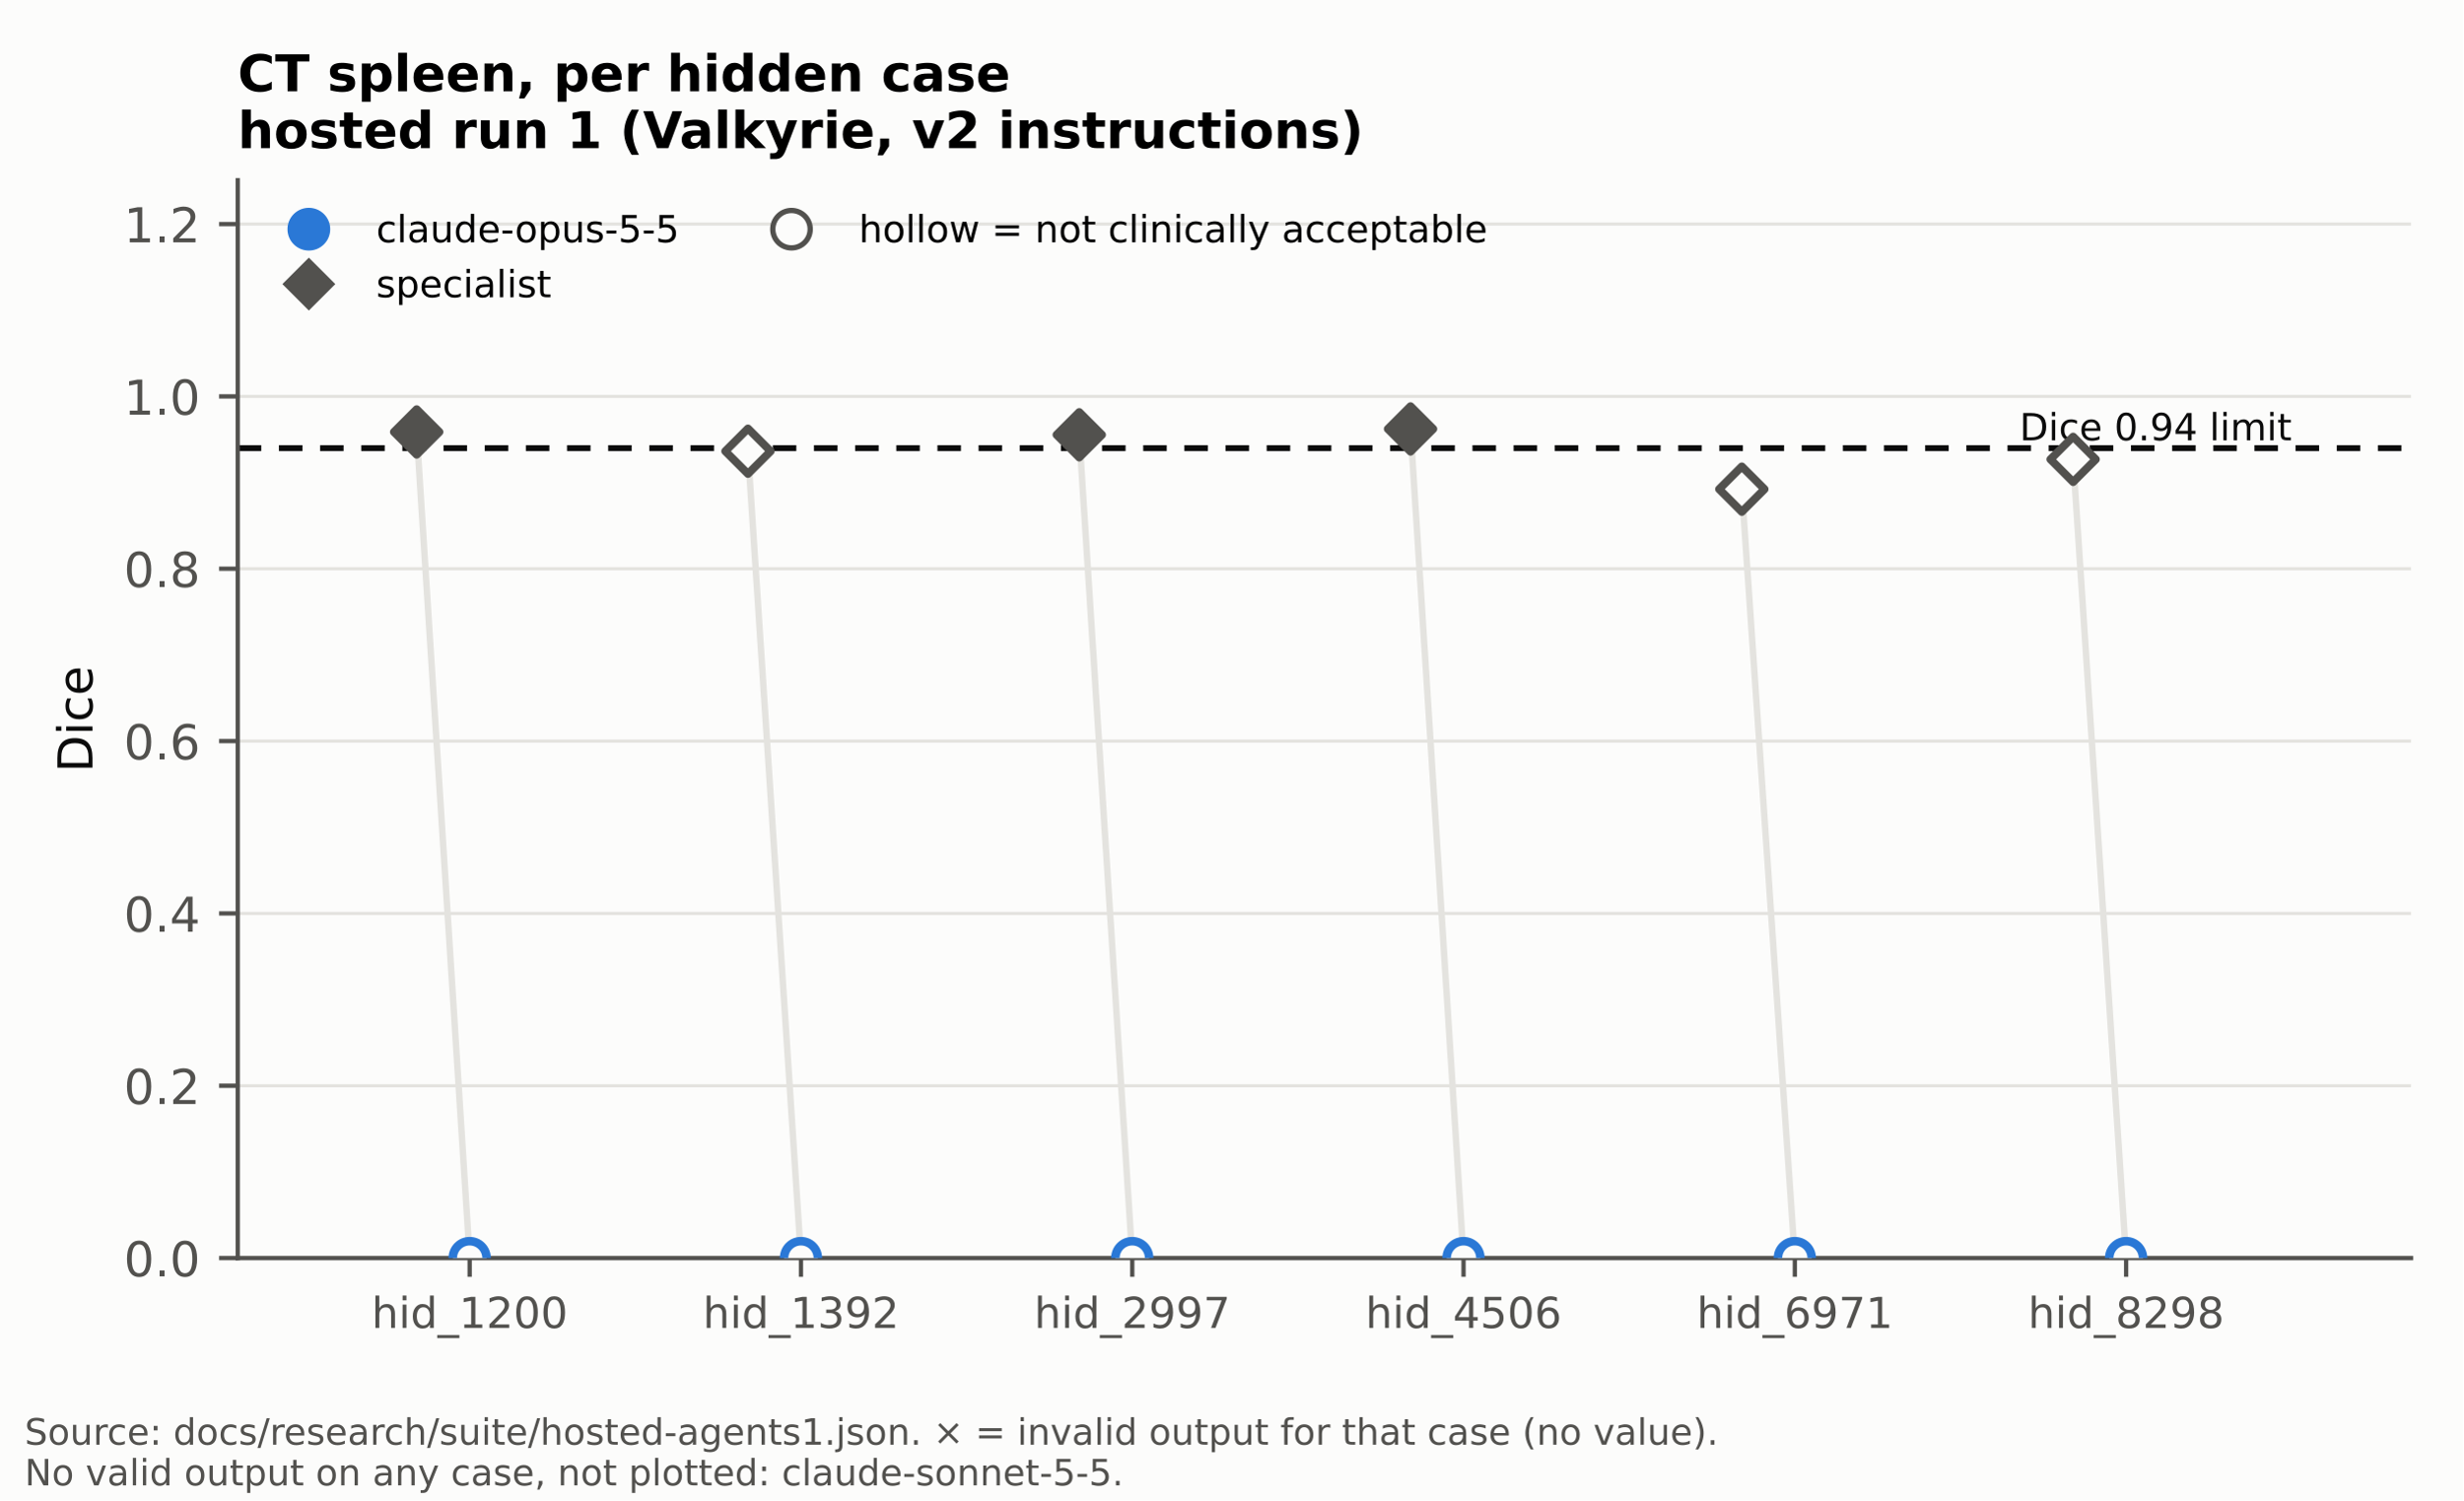
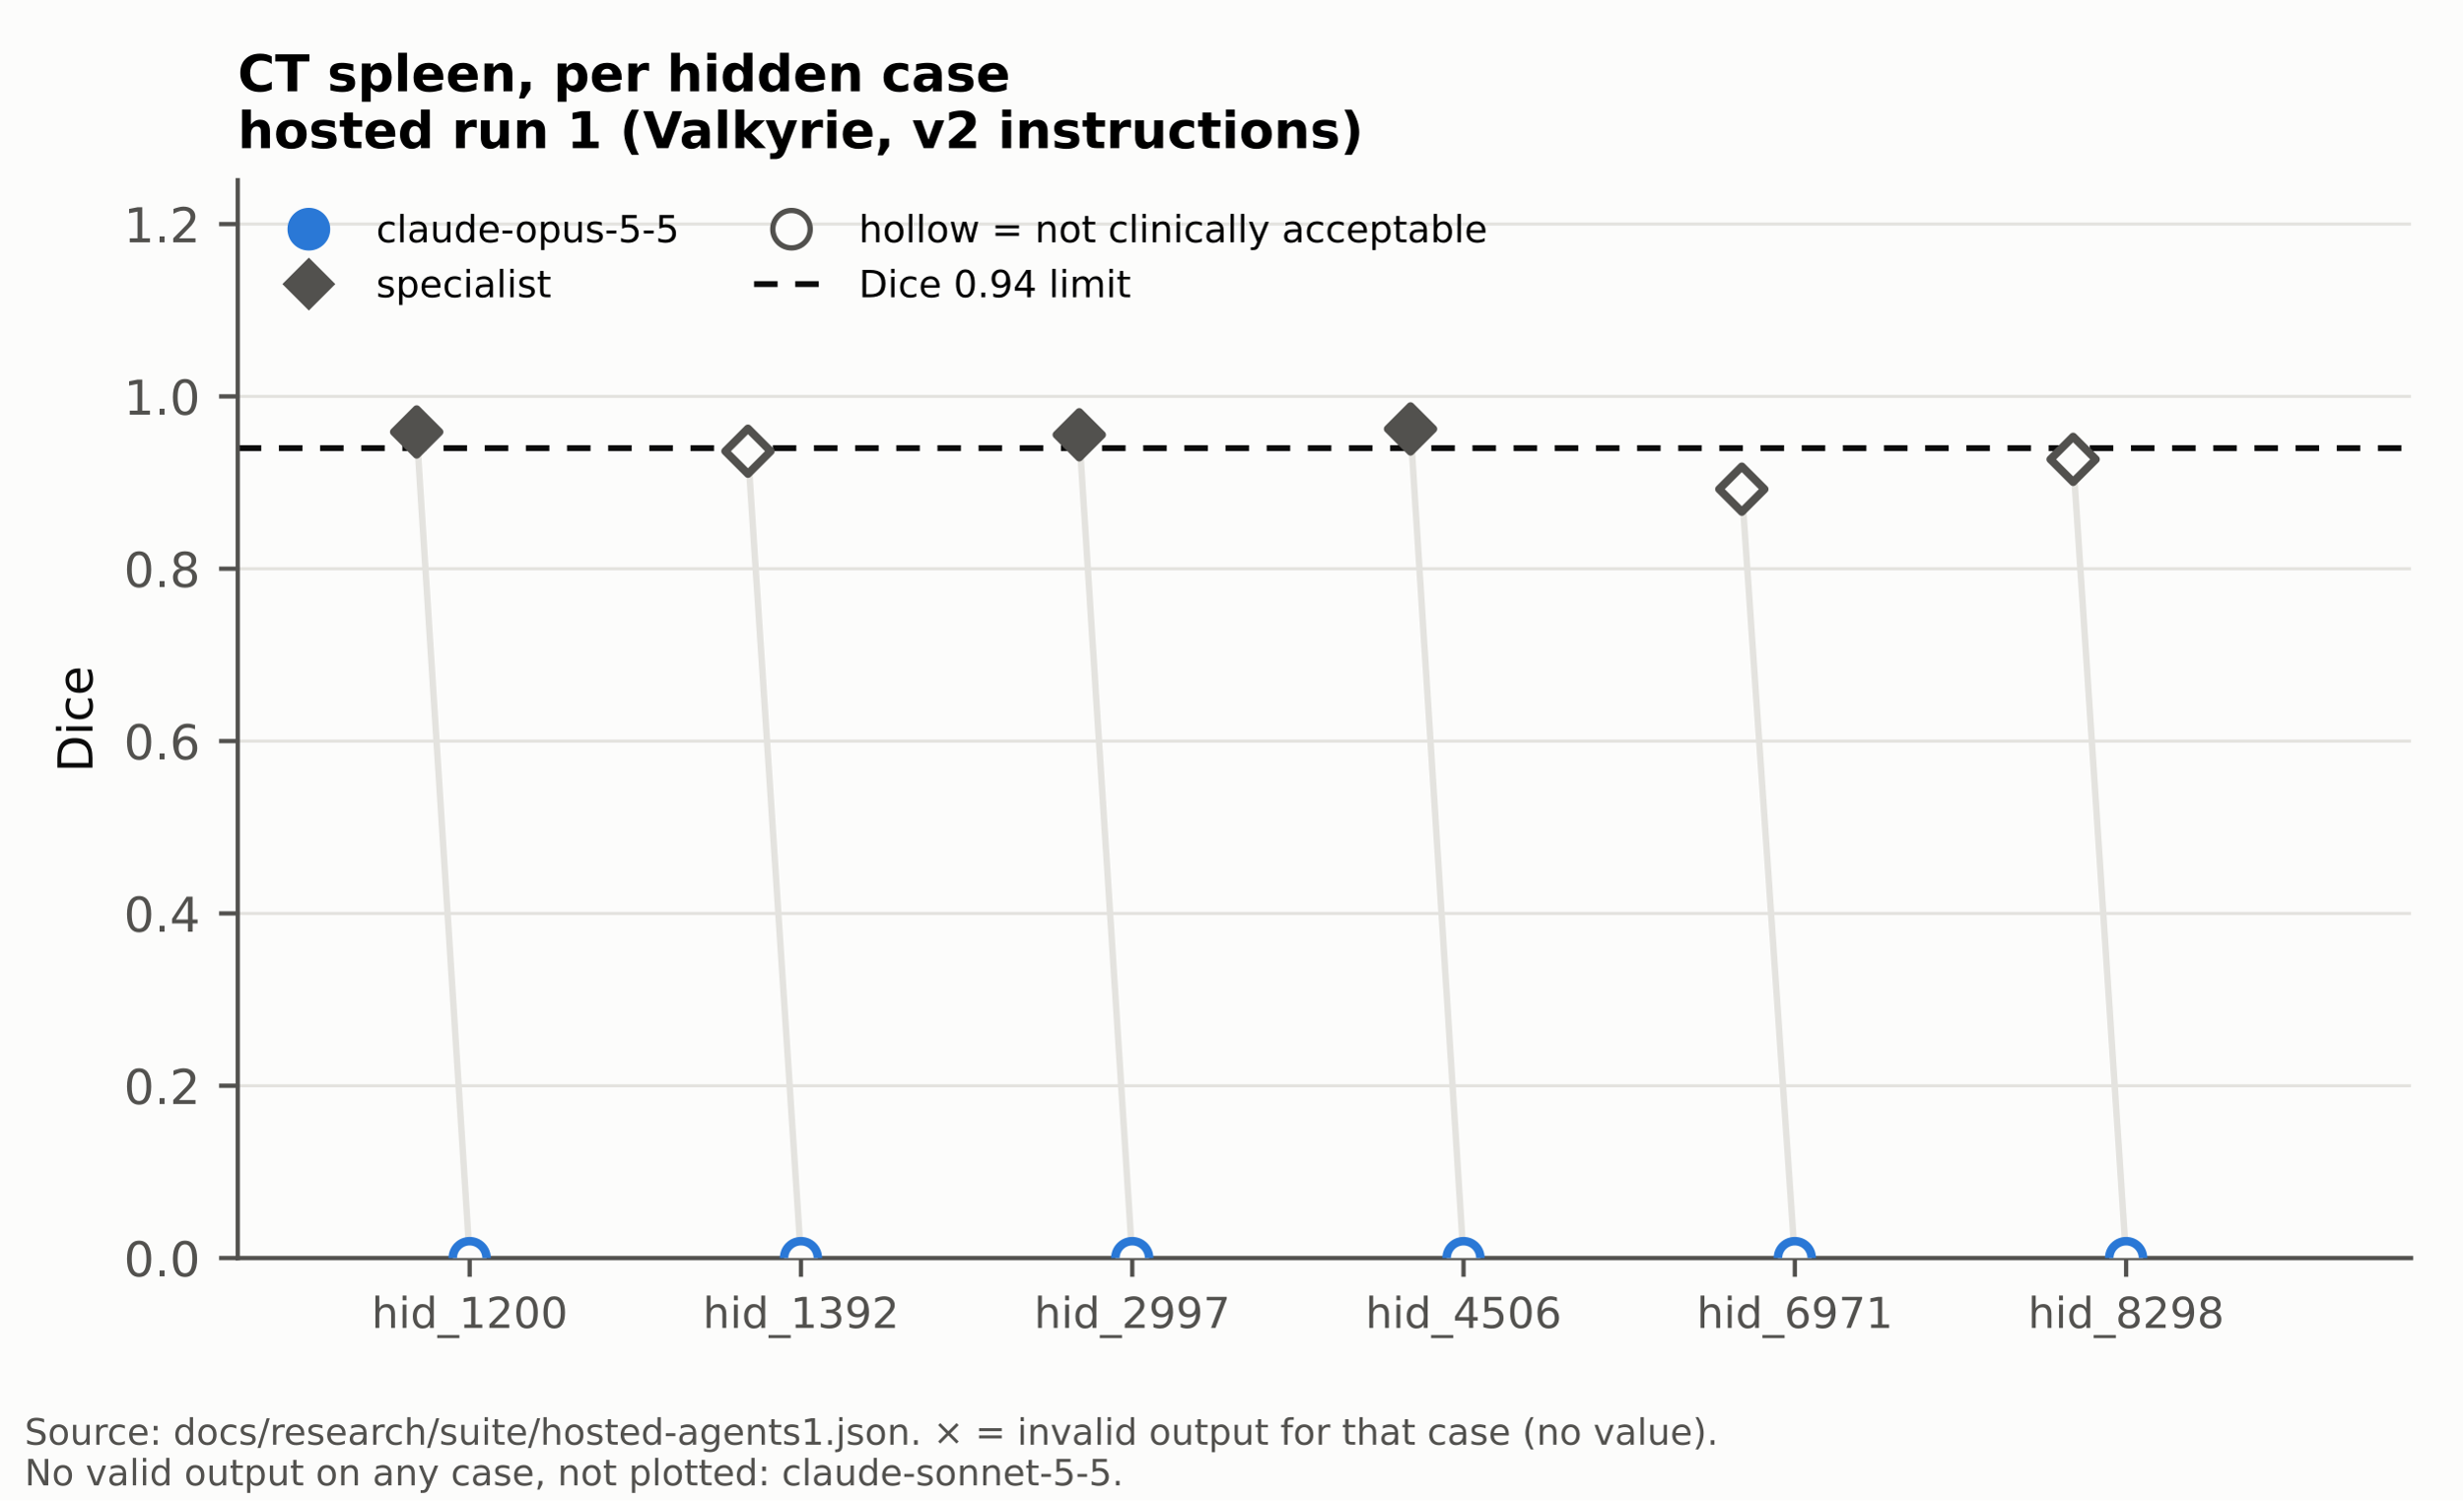
<svg xmlns="http://www.w3.org/2000/svg" xmlns:xlink="http://www.w3.org/1999/xlink" width="460.8pt" height="280.8pt" viewBox="0 0 460.8 280.8" version="1.1">
  <defs>
    <style type="text/css">*{stroke-linejoin: round; stroke-linecap: butt}</style>
  </defs>
  <g id="figure_1">
    <g id="patch_1">
      <path d="M 0 280.8  L 460.8 280.8  L 460.8 0  L 0 0  z " style="fill: #fcfcfb" />
    </g>
    <g id="axes_1">
      <g id="patch_2">
        <path d="M 44.48 235.448  L 451.08 235.448  L 451.08 33.72  L 44.48 33.72  z " style="fill: #fcfcfb" />
      </g>
      <g id="matplotlib.axis_1">
        <g id="xtick_1">
          <g id="line2d_1">
            <defs>
              <path id="m255953ba80" d="M 0 0  L 0 3.5  " style="stroke: #52514e; stroke-width: 0.8" />
            </defs>
            <g>
              <use xlink:href="#m255953ba80" x="87.867" y="235.448" style="fill: #52514e; stroke: #52514e; stroke-width: 0.8" />
            </g>
          </g>
          <g id="text_1">
            <text style="fill: #52514e; font: 8px 'DejaVu Sans', 'Bitstream Vera Sans', 'Computer Modern Sans Serif', 'Lucida Grande', 'Verdana', 'Geneva', 'Lucid', 'Arial', 'Helvetica', 'Avant Garde', sans-serif; text-anchor: middle" x="87.867" y="248.527" transform="rotate(-0 87.86719 248.5271)">hid_1200</text>
          </g>
        </g>
        <g id="xtick_2">
          <g id="line2d_2">
            <g>
              <use xlink:href="#m255953ba80" x="149.849" y="235.448" style="fill: #52514e; stroke: #52514e; stroke-width: 0.8" />
            </g>
          </g>
          <g id="text_2">
            <text style="fill: #52514e; font: 8px 'DejaVu Sans', 'Bitstream Vera Sans', 'Computer Modern Sans Serif', 'Lucida Grande', 'Verdana', 'Geneva', 'Lucid', 'Arial', 'Helvetica', 'Avant Garde', sans-serif; text-anchor: middle" x="149.849" y="248.527" transform="rotate(-0 149.8489 248.5271)">hid_1392</text>
          </g>
        </g>
        <g id="xtick_3">
          <g id="line2d_3">
            <g>
              <use xlink:href="#m255953ba80" x="211.831" y="235.448" style="fill: #52514e; stroke: #52514e; stroke-width: 0.8" />
            </g>
          </g>
          <g id="text_3">
            <text style="fill: #52514e; font: 8px 'DejaVu Sans', 'Bitstream Vera Sans', 'Computer Modern Sans Serif', 'Lucida Grande', 'Verdana', 'Geneva', 'Lucid', 'Arial', 'Helvetica', 'Avant Garde', sans-serif; text-anchor: middle" x="211.831" y="248.527" transform="rotate(-0 211.8306 248.5271)">hid_2997</text>
          </g>
        </g>
        <g id="xtick_4">
          <g id="line2d_4">
            <g>
              <use xlink:href="#m255953ba80" x="273.812" y="235.448" style="fill: #52514e; stroke: #52514e; stroke-width: 0.8" />
            </g>
          </g>
          <g id="text_4">
            <text style="fill: #52514e; font: 8px 'DejaVu Sans', 'Bitstream Vera Sans', 'Computer Modern Sans Serif', 'Lucida Grande', 'Verdana', 'Geneva', 'Lucid', 'Arial', 'Helvetica', 'Avant Garde', sans-serif; text-anchor: middle" x="273.812" y="248.527" transform="rotate(-0 273.8123 248.5271)">hid_4506</text>
          </g>
        </g>
        <g id="xtick_5">
          <g id="line2d_5">
            <g>
              <use xlink:href="#m255953ba80" x="335.794" y="235.448" style="fill: #52514e; stroke: #52514e; stroke-width: 0.8" />
            </g>
          </g>
          <g id="text_5">
            <text style="fill: #52514e; font: 8px 'DejaVu Sans', 'Bitstream Vera Sans', 'Computer Modern Sans Serif', 'Lucida Grande', 'Verdana', 'Geneva', 'Lucid', 'Arial', 'Helvetica', 'Avant Garde', sans-serif; text-anchor: middle" x="335.794" y="248.527" transform="rotate(-0 335.794 248.5271)">hid_6971</text>
          </g>
        </g>
        <g id="xtick_6">
          <g id="line2d_6">
            <g>
              <use xlink:href="#m255953ba80" x="397.776" y="235.448" style="fill: #52514e; stroke: #52514e; stroke-width: 0.8" />
            </g>
          </g>
          <g id="text_6">
            <text style="fill: #52514e; font: 8px 'DejaVu Sans', 'Bitstream Vera Sans', 'Computer Modern Sans Serif', 'Lucida Grande', 'Verdana', 'Geneva', 'Lucid', 'Arial', 'Helvetica', 'Avant Garde', sans-serif; text-anchor: middle" x="397.776" y="248.527" transform="rotate(-0 397.7757 248.5271)">hid_8298</text>
          </g>
        </g>
      </g>
      <g id="matplotlib.axis_2">
        <g id="ytick_1">
          <g id="line2d_7">
            <path d="M 44.48 235.448  L 451.08 235.448  " clip-path="url(#p20832bb392)" style="fill: none; stroke: #e4e3df; stroke-width: 0.6; stroke-linecap: square" />
          </g>
          <g id="line2d_8">
            <defs>
              <path id="mc50a4c8c75" d="M 0 0  L -3.5 0  " style="stroke: #52514e; stroke-width: 0.8" />
            </defs>
            <g>
              <use xlink:href="#mc50a4c8c75" x="44.48" y="235.448" style="fill: #52514e; stroke: #52514e; stroke-width: 0.8" />
            </g>
          </g>
          <g id="text_7">
            <text style="fill: #52514e; font: 9px 'DejaVu Sans', 'Bitstream Vera Sans', 'Computer Modern Sans Serif', 'Lucida Grande', 'Verdana', 'Geneva', 'Lucid', 'Arial', 'Helvetica', 'Avant Garde', sans-serif; text-anchor: end" x="37.48" y="238.868" transform="rotate(-0 37.48 238.8676)">0.0</text>
          </g>
        </g>
        <g id="ytick_2">
          <g id="line2d_9">
            <path d="M 44.48 203.195  L 451.08 203.195  " clip-path="url(#p20832bb392)" style="fill: none; stroke: #e4e3df; stroke-width: 0.6; stroke-linecap: square" />
          </g>
          <g id="line2d_10">
            <g>
              <use xlink:href="#mc50a4c8c75" x="44.48" y="203.195" style="fill: #52514e; stroke: #52514e; stroke-width: 0.8" />
            </g>
          </g>
          <g id="text_8">
            <text style="fill: #52514e; font: 9px 'DejaVu Sans', 'Bitstream Vera Sans', 'Computer Modern Sans Serif', 'Lucida Grande', 'Verdana', 'Geneva', 'Lucid', 'Arial', 'Helvetica', 'Avant Garde', sans-serif; text-anchor: end" x="37.48" y="206.614" transform="rotate(-0 37.48 206.6143)">0.2</text>
          </g>
        </g>
        <g id="ytick_3">
          <g id="line2d_11">
            <path d="M 44.48 170.942  L 451.08 170.942  " clip-path="url(#p20832bb392)" style="fill: none; stroke: #e4e3df; stroke-width: 0.6; stroke-linecap: square" />
          </g>
          <g id="line2d_12">
            <g>
              <use xlink:href="#mc50a4c8c75" x="44.48" y="170.942" style="fill: #52514e; stroke: #52514e; stroke-width: 0.8" />
            </g>
          </g>
          <g id="text_9">
            <text style="fill: #52514e; font: 9px 'DejaVu Sans', 'Bitstream Vera Sans', 'Computer Modern Sans Serif', 'Lucida Grande', 'Verdana', 'Geneva', 'Lucid', 'Arial', 'Helvetica', 'Avant Garde', sans-serif; text-anchor: end" x="37.48" y="174.361" transform="rotate(-0 37.48 174.3611)">0.4</text>
          </g>
        </g>
        <g id="ytick_4">
          <g id="line2d_13">
            <path d="M 44.48 138.689  L 451.08 138.689  " clip-path="url(#p20832bb392)" style="fill: none; stroke: #e4e3df; stroke-width: 0.6; stroke-linecap: square" />
          </g>
          <g id="line2d_14">
            <g>
              <use xlink:href="#mc50a4c8c75" x="44.48" y="138.689" style="fill: #52514e; stroke: #52514e; stroke-width: 0.8" />
            </g>
          </g>
          <g id="text_10">
            <text style="fill: #52514e; font: 9px 'DejaVu Sans', 'Bitstream Vera Sans', 'Computer Modern Sans Serif', 'Lucida Grande', 'Verdana', 'Geneva', 'Lucid', 'Arial', 'Helvetica', 'Avant Garde', sans-serif; text-anchor: end" x="37.48" y="142.108" transform="rotate(-0 37.48 142.1078)">0.6</text>
          </g>
        </g>
        <g id="ytick_5">
          <g id="line2d_15">
            <path d="M 44.48 106.435  L 451.08 106.435  " clip-path="url(#p20832bb392)" style="fill: none; stroke: #e4e3df; stroke-width: 0.6; stroke-linecap: square" />
          </g>
          <g id="line2d_16">
            <g>
              <use xlink:href="#mc50a4c8c75" x="44.48" y="106.435" style="fill: #52514e; stroke: #52514e; stroke-width: 0.8" />
            </g>
          </g>
          <g id="text_11">
            <text style="fill: #52514e; font: 9px 'DejaVu Sans', 'Bitstream Vera Sans', 'Computer Modern Sans Serif', 'Lucida Grande', 'Verdana', 'Geneva', 'Lucid', 'Arial', 'Helvetica', 'Avant Garde', sans-serif; text-anchor: end" x="37.48" y="109.855" transform="rotate(-0 37.48 109.8546)">0.8</text>
          </g>
        </g>
        <g id="ytick_6">
          <g id="line2d_17">
            <path d="M 44.48 74.182  L 451.08 74.182  " clip-path="url(#p20832bb392)" style="fill: none; stroke: #e4e3df; stroke-width: 0.6; stroke-linecap: square" />
          </g>
          <g id="line2d_18">
            <g>
              <use xlink:href="#mc50a4c8c75" x="44.48" y="74.182" style="fill: #52514e; stroke: #52514e; stroke-width: 0.8" />
            </g>
          </g>
          <g id="text_12">
            <text style="fill: #52514e; font: 9px 'DejaVu Sans', 'Bitstream Vera Sans', 'Computer Modern Sans Serif', 'Lucida Grande', 'Verdana', 'Geneva', 'Lucid', 'Arial', 'Helvetica', 'Avant Garde', sans-serif; text-anchor: end" x="37.48" y="77.601" transform="rotate(-0 37.48 77.60132)">1.0</text>
          </g>
        </g>
        <g id="ytick_7">
          <g id="line2d_19">
            <path d="M 44.48 41.929  L 451.08 41.929  " clip-path="url(#p20832bb392)" style="fill: none; stroke: #e4e3df; stroke-width: 0.6; stroke-linecap: square" />
          </g>
          <g id="line2d_20">
            <g>
              <use xlink:href="#mc50a4c8c75" x="44.48" y="41.929" style="fill: #52514e; stroke: #52514e; stroke-width: 0.8" />
            </g>
          </g>
          <g id="text_13">
            <text style="fill: #52514e; font: 9px 'DejaVu Sans', 'Bitstream Vera Sans', 'Computer Modern Sans Serif', 'Lucida Grande', 'Verdana', 'Geneva', 'Lucid', 'Arial', 'Helvetica', 'Avant Garde', sans-serif; text-anchor: end" x="37.48" y="45.348" transform="rotate(-0 37.48 45.34807)">1.2</text>
          </g>
        </g>
        <g id="text_14">
          <text style="fill: #0b0b0b; font: 9px 'DejaVu Sans', 'Bitstream Vera Sans', 'Computer Modern Sans Serif', 'Lucida Grande', 'Verdana', 'Geneva', 'Lucid', 'Arial', 'Helvetica', 'Avant Garde', sans-serif; text-anchor: middle" x="17.295" y="134.584" transform="rotate(-90 17.29547 134.5841)">Dice</text>
        </g>
      </g>
      <g id="line2d_21">
        <path d="M 77.95 80.839  L 87.867 235.448  " clip-path="url(#p20832bb392)" style="fill: none; stroke: #e4e3df; stroke-width: 1.2; stroke-linecap: square" />
      </g>
      <g id="line2d_22">
        <path d="M 139.932 84.438  L 149.849 235.448  " clip-path="url(#p20832bb392)" style="fill: none; stroke: #e4e3df; stroke-width: 1.2; stroke-linecap: square" />
      </g>
      <g id="line2d_23">
        <path d="M 201.914 81.366  L 211.831 235.448  " clip-path="url(#p20832bb392)" style="fill: none; stroke: #e4e3df; stroke-width: 1.2; stroke-linecap: square" />
      </g>
      <g id="line2d_24">
        <path d="M 263.895 80.273  L 273.812 235.448  " clip-path="url(#p20832bb392)" style="fill: none; stroke: #e4e3df; stroke-width: 1.2; stroke-linecap: square" />
      </g>
      <g id="line2d_25">
        <path d="M 325.877 91.542  L 335.794 235.448  " clip-path="url(#p20832bb392)" style="fill: none; stroke: #e4e3df; stroke-width: 1.2; stroke-linecap: square" />
      </g>
      <g id="line2d_26">
        <path d="M 387.859 85.961  L 397.776 235.448  " clip-path="url(#p20832bb392)" style="fill: none; stroke: #e4e3df; stroke-width: 1.2; stroke-linecap: square" />
      </g>
      <g id="line2d_27">
        <path d="M 44.48 83.858  L 451.08 83.858  " clip-path="url(#p20832bb392)" style="fill: none; stroke-dasharray: 4.4,3.3; stroke-dashoffset: 0; stroke: #0b0b0b; stroke-width: 1.1" />
      </g>
      <g id="patch_3">
        <path d="M 44.48 235.448  L 44.48 33.72  " style="fill: none; stroke: #52514e; stroke-width: 0.8; stroke-linejoin: miter; stroke-linecap: square" />
      </g>
      <g id="patch_4">
        <path d="M 44.48 235.448  L 451.08 235.448  " style="fill: none; stroke: #52514e; stroke-width: 0.8; stroke-linejoin: miter; stroke-linecap: square" />
      </g>
      <g id="text_15">
-         <text style="fill: #0b0b0b; font: 7px 'DejaVu Sans', 'Bitstream Vera Sans', 'Computer Modern Sans Serif', 'Lucida Grande', 'Verdana', 'Geneva', 'Lucid', 'Arial', 'Helvetica', 'Avant Garde', sans-serif; text-anchor: end" x="428.767" y="82.402" transform="rotate(-0 428.7666 82.40222)">Dice 0.94 limit</text>
-       </g>
-       <g id="text_16">
        <text style="font: 700 9.5px 'DejaVu Sans', 'Bitstream Vera Sans', 'Computer Modern Sans Serif', 'Lucida Grande', 'Verdana', 'Geneva', 'Lucid', 'Arial', 'Helvetica', 'Avant Garde', sans-serif" transform="translate(44.48 17.08208)">CT spleen, per hidden case</text>
        <text style="font: 700 9.5px 'DejaVu Sans', 'Bitstream Vera Sans', 'Computer Modern Sans Serif', 'Lucida Grande', 'Verdana', 'Geneva', 'Lucid', 'Arial', 'Helvetica', 'Avant Garde', sans-serif" transform="translate(44.48 27.72)">hosted run 1 (Valkyrie, v2 instructions)</text>
      </g>
      <g id="PathCollection_1">
        <defs>
          <path id="m0805a0ce86" d="M -0 4.243  L 4.243 0  L 0 -4.243  L -4.243 -0  z " style="stroke: #52514e; stroke-width: 1.5" />
        </defs>
        <g clip-path="url(#p20832bb392)">
          <use xlink:href="#m0805a0ce86" x="77.95" y="80.839" style="fill: #52514e; stroke: #52514e; stroke-width: 1.5" />
        </g>
      </g>
      <g id="PathCollection_2">
        <defs>
          <path id="m4564c84c2e" d="M -0 4.243  L 4.243 0  L 0 -4.243  L -4.243 -0  z " style="stroke: #52514e; stroke-width: 1.5" />
        </defs>
        <g clip-path="url(#p20832bb392)">
          <use xlink:href="#m4564c84c2e" x="139.932" y="84.438" style="fill: #fcfcfb; stroke: #52514e; stroke-width: 1.5" />
        </g>
      </g>
      <g id="PathCollection_3">
        <g clip-path="url(#p20832bb392)">
          <use xlink:href="#m0805a0ce86" x="201.914" y="81.366" style="fill: #52514e; stroke: #52514e; stroke-width: 1.5" />
        </g>
      </g>
      <g id="PathCollection_4">
        <g clip-path="url(#p20832bb392)">
          <use xlink:href="#m0805a0ce86" x="263.895" y="80.273" style="fill: #52514e; stroke: #52514e; stroke-width: 1.5" />
        </g>
      </g>
      <g id="PathCollection_5">
        <g clip-path="url(#p20832bb392)">
          <use xlink:href="#m4564c84c2e" x="325.877" y="91.542" style="fill: #fcfcfb; stroke: #52514e; stroke-width: 1.5" />
        </g>
      </g>
      <g id="PathCollection_6">
        <g clip-path="url(#p20832bb392)">
          <use xlink:href="#m4564c84c2e" x="387.859" y="85.961" style="fill: #fcfcfb; stroke: #52514e; stroke-width: 1.5" />
        </g>
      </g>
      <g id="PathCollection_7">
        <defs>
          <path id="m4a64789c65" d="M 0 3.162  C 0.839 3.162 1.643 2.829 2.236 2.236  C 2.829 1.643 3.162 0.839 3.162 0  C 3.162 -0.839 2.829 -1.643 2.236 -2.236  C 1.643 -2.829 0.839 -3.162 0 -3.162  C -0.839 -3.162 -1.643 -2.829 -2.236 -2.236  C -2.829 -1.643 -3.162 -0.839 -3.162 0  C -3.162 0.839 -2.829 1.643 -2.236 2.236  C -1.643 2.829 -0.839 3.162 0 3.162  z " style="stroke: #2a78d6; stroke-width: 1.6" />
        </defs>
        <g clip-path="url(#p20832bb392)">
          <use xlink:href="#m4a64789c65" x="87.867" y="235.448" style="fill: #fcfcfb; stroke: #2a78d6; stroke-width: 1.6" />
        </g>
      </g>
      <g id="PathCollection_8">
        <g clip-path="url(#p20832bb392)">
          <use xlink:href="#m4a64789c65" x="149.849" y="235.448" style="fill: #fcfcfb; stroke: #2a78d6; stroke-width: 1.6" />
        </g>
      </g>
      <g id="PathCollection_9">
        <g clip-path="url(#p20832bb392)">
          <use xlink:href="#m4a64789c65" x="211.831" y="235.448" style="fill: #fcfcfb; stroke: #2a78d6; stroke-width: 1.6" />
        </g>
      </g>
      <g id="PathCollection_10">
        <g clip-path="url(#p20832bb392)">
          <use xlink:href="#m4a64789c65" x="273.812" y="235.448" style="fill: #fcfcfb; stroke: #2a78d6; stroke-width: 1.6" />
        </g>
      </g>
      <g id="PathCollection_11">
        <g clip-path="url(#p20832bb392)">
          <use xlink:href="#m4a64789c65" x="335.794" y="235.448" style="fill: #fcfcfb; stroke: #2a78d6; stroke-width: 1.6" />
        </g>
      </g>
      <g id="PathCollection_12">
        <g clip-path="url(#p20832bb392)">
          <use xlink:href="#m4a64789c65" x="397.776" y="235.448" style="fill: #fcfcfb; stroke: #2a78d6; stroke-width: 1.6" />
        </g>
      </g>
      <g id="legend_1">
        <g id="line2d_28">
          <defs>
            <path id="m592ccf1cdd" d="M 0 3.5  C 0.928 3.5 1.819 3.131 2.475 2.475  C 3.131 1.819 3.5 0.928 3.5 0  C 3.5 -0.928 3.131 -1.819 2.475 -2.475  C 1.819 -3.131 0.928 -3.5 0 -3.5  C -0.928 -3.5 -1.819 -3.131 -2.475 -2.475  C -3.131 -1.819 -3.5 -0.928 -3.5 0  C -3.5 0.928 -3.131 1.819 -2.475 2.475  C -1.819 3.131 -0.928 3.5 0 3.5  z " style="stroke: #2a78d6" />
          </defs>
          <g>
            <use xlink:href="#m592ccf1cdd" x="57.78" y="42.889" style="fill: #2a78d6; stroke: #2a78d6" />
          </g>
        </g>
-         <g id="text_17">
+         <g id="text_16">
          <text style="font: 7px 'DejaVu Sans', 'Bitstream Vera Sans', 'Computer Modern Sans Serif', 'Lucida Grande', 'Verdana', 'Geneva', 'Lucid', 'Arial', 'Helvetica', 'Avant Garde', sans-serif; text-anchor: start" x="70.38" y="45.339" transform="rotate(-0 70.38 45.33891)">claude-opus-5-5</text>
        </g>
        <g id="line2d_29">
          <defs>
            <path id="m446945a702" d="M -0 4.243  L 4.243 0  L 0 -4.243  L -4.243 -0  z " style="stroke: #52514e; stroke-linejoin: miter" />
          </defs>
          <g>
            <use xlink:href="#m446945a702" x="57.78" y="53.164" style="fill: #52514e; stroke: #52514e; stroke-linejoin: miter" />
          </g>
        </g>
-         <g id="text_18">
+         <g id="text_17">
          <text style="font: 7px 'DejaVu Sans', 'Bitstream Vera Sans', 'Computer Modern Sans Serif', 'Lucida Grande', 'Verdana', 'Geneva', 'Lucid', 'Arial', 'Helvetica', 'Avant Garde', sans-serif; text-anchor: start" x="70.38" y="55.614" transform="rotate(-0 70.38 55.61359)">specialist</text>
        </g>
        <g id="line2d_30">
          <defs>
            <path id="m45bc2e27ac" d="M 0 3.5  C 0.928 3.5 1.819 3.131 2.475 2.475  C 3.131 1.819 3.5 0.928 3.5 0  C 3.5 -0.928 3.131 -1.819 2.475 -2.475  C 1.819 -3.131 0.928 -3.5 0 -3.5  C -0.928 -3.5 -1.819 -3.131 -2.475 -2.475  C -3.131 -1.819 -3.5 -0.928 -3.5 0  C -3.5 0.928 -3.131 1.819 -2.475 2.475  C -1.819 3.131 -0.928 3.5 0 3.5  z " style="stroke: #52514e" />
          </defs>
          <g>
            <use xlink:href="#m45bc2e27ac" x="148.076" y="42.889" style="fill: #fcfcfb; stroke: #52514e" />
          </g>
        </g>
+         <g id="text_18">
+           <text style="font: 7px 'DejaVu Sans', 'Bitstream Vera Sans', 'Computer Modern Sans Serif', 'Lucida Grande', 'Verdana', 'Geneva', 'Lucid', 'Arial', 'Helvetica', 'Avant Garde', sans-serif; text-anchor: start" x="160.676" y="45.339" transform="rotate(-0 160.6756 45.33891)">hollow = not clinically acceptable</text>
+         </g>
+         <g id="line2d_31">
+           <path d="M 141.076 53.164  L 148.076 53.164  L 155.076 53.164  " style="fill: none; stroke-dasharray: 4.4,3.3; stroke-dashoffset: 0; stroke: #0b0b0b; stroke-width: 1.1" />
+         </g>
        <g id="text_19">
-           <text style="font: 7px 'DejaVu Sans', 'Bitstream Vera Sans', 'Computer Modern Sans Serif', 'Lucida Grande', 'Verdana', 'Geneva', 'Lucid', 'Arial', 'Helvetica', 'Avant Garde', sans-serif; text-anchor: start" x="160.676" y="45.339" transform="rotate(-0 160.6756 45.33891)">hollow = not clinically acceptable</text>
+           <text style="font: 7px 'DejaVu Sans', 'Bitstream Vera Sans', 'Computer Modern Sans Serif', 'Lucida Grande', 'Verdana', 'Geneva', 'Lucid', 'Arial', 'Helvetica', 'Avant Garde', sans-serif; text-anchor: start" x="160.676" y="55.614" transform="rotate(-0 160.6756 55.61359)">Dice 0.94 limit</text>
        </g>
      </g>
    </g>
    <g id="text_20">
      <text style="fill: #52514e; font: 6.8px 'DejaVu Sans', 'Bitstream Vera Sans', 'Computer Modern Sans Serif', 'Lucida Grande', 'Verdana', 'Geneva', 'Lucid', 'Arial', 'Helvetica', 'Avant Garde', sans-serif" transform="translate(4.608 270.3673)">Source: docs/research/suite/hosted-agents1.json. × = invalid output for that case (no value).</text>
      <text style="fill: #52514e; font: 6.8px 'DejaVu Sans', 'Bitstream Vera Sans', 'Computer Modern Sans Serif', 'Lucida Grande', 'Verdana', 'Geneva', 'Lucid', 'Arial', 'Helvetica', 'Avant Garde', sans-serif" transform="translate(4.608 277.9818)">No valid output on any case, not plotted: claude-sonnet-5-5.</text>
    </g>
  </g>
  <defs>
    <clipPath id="p20832bb392">
      <rect x="44.48" y="33.72" width="406.6" height="201.728" />
    </clipPath>
  </defs>
</svg>
